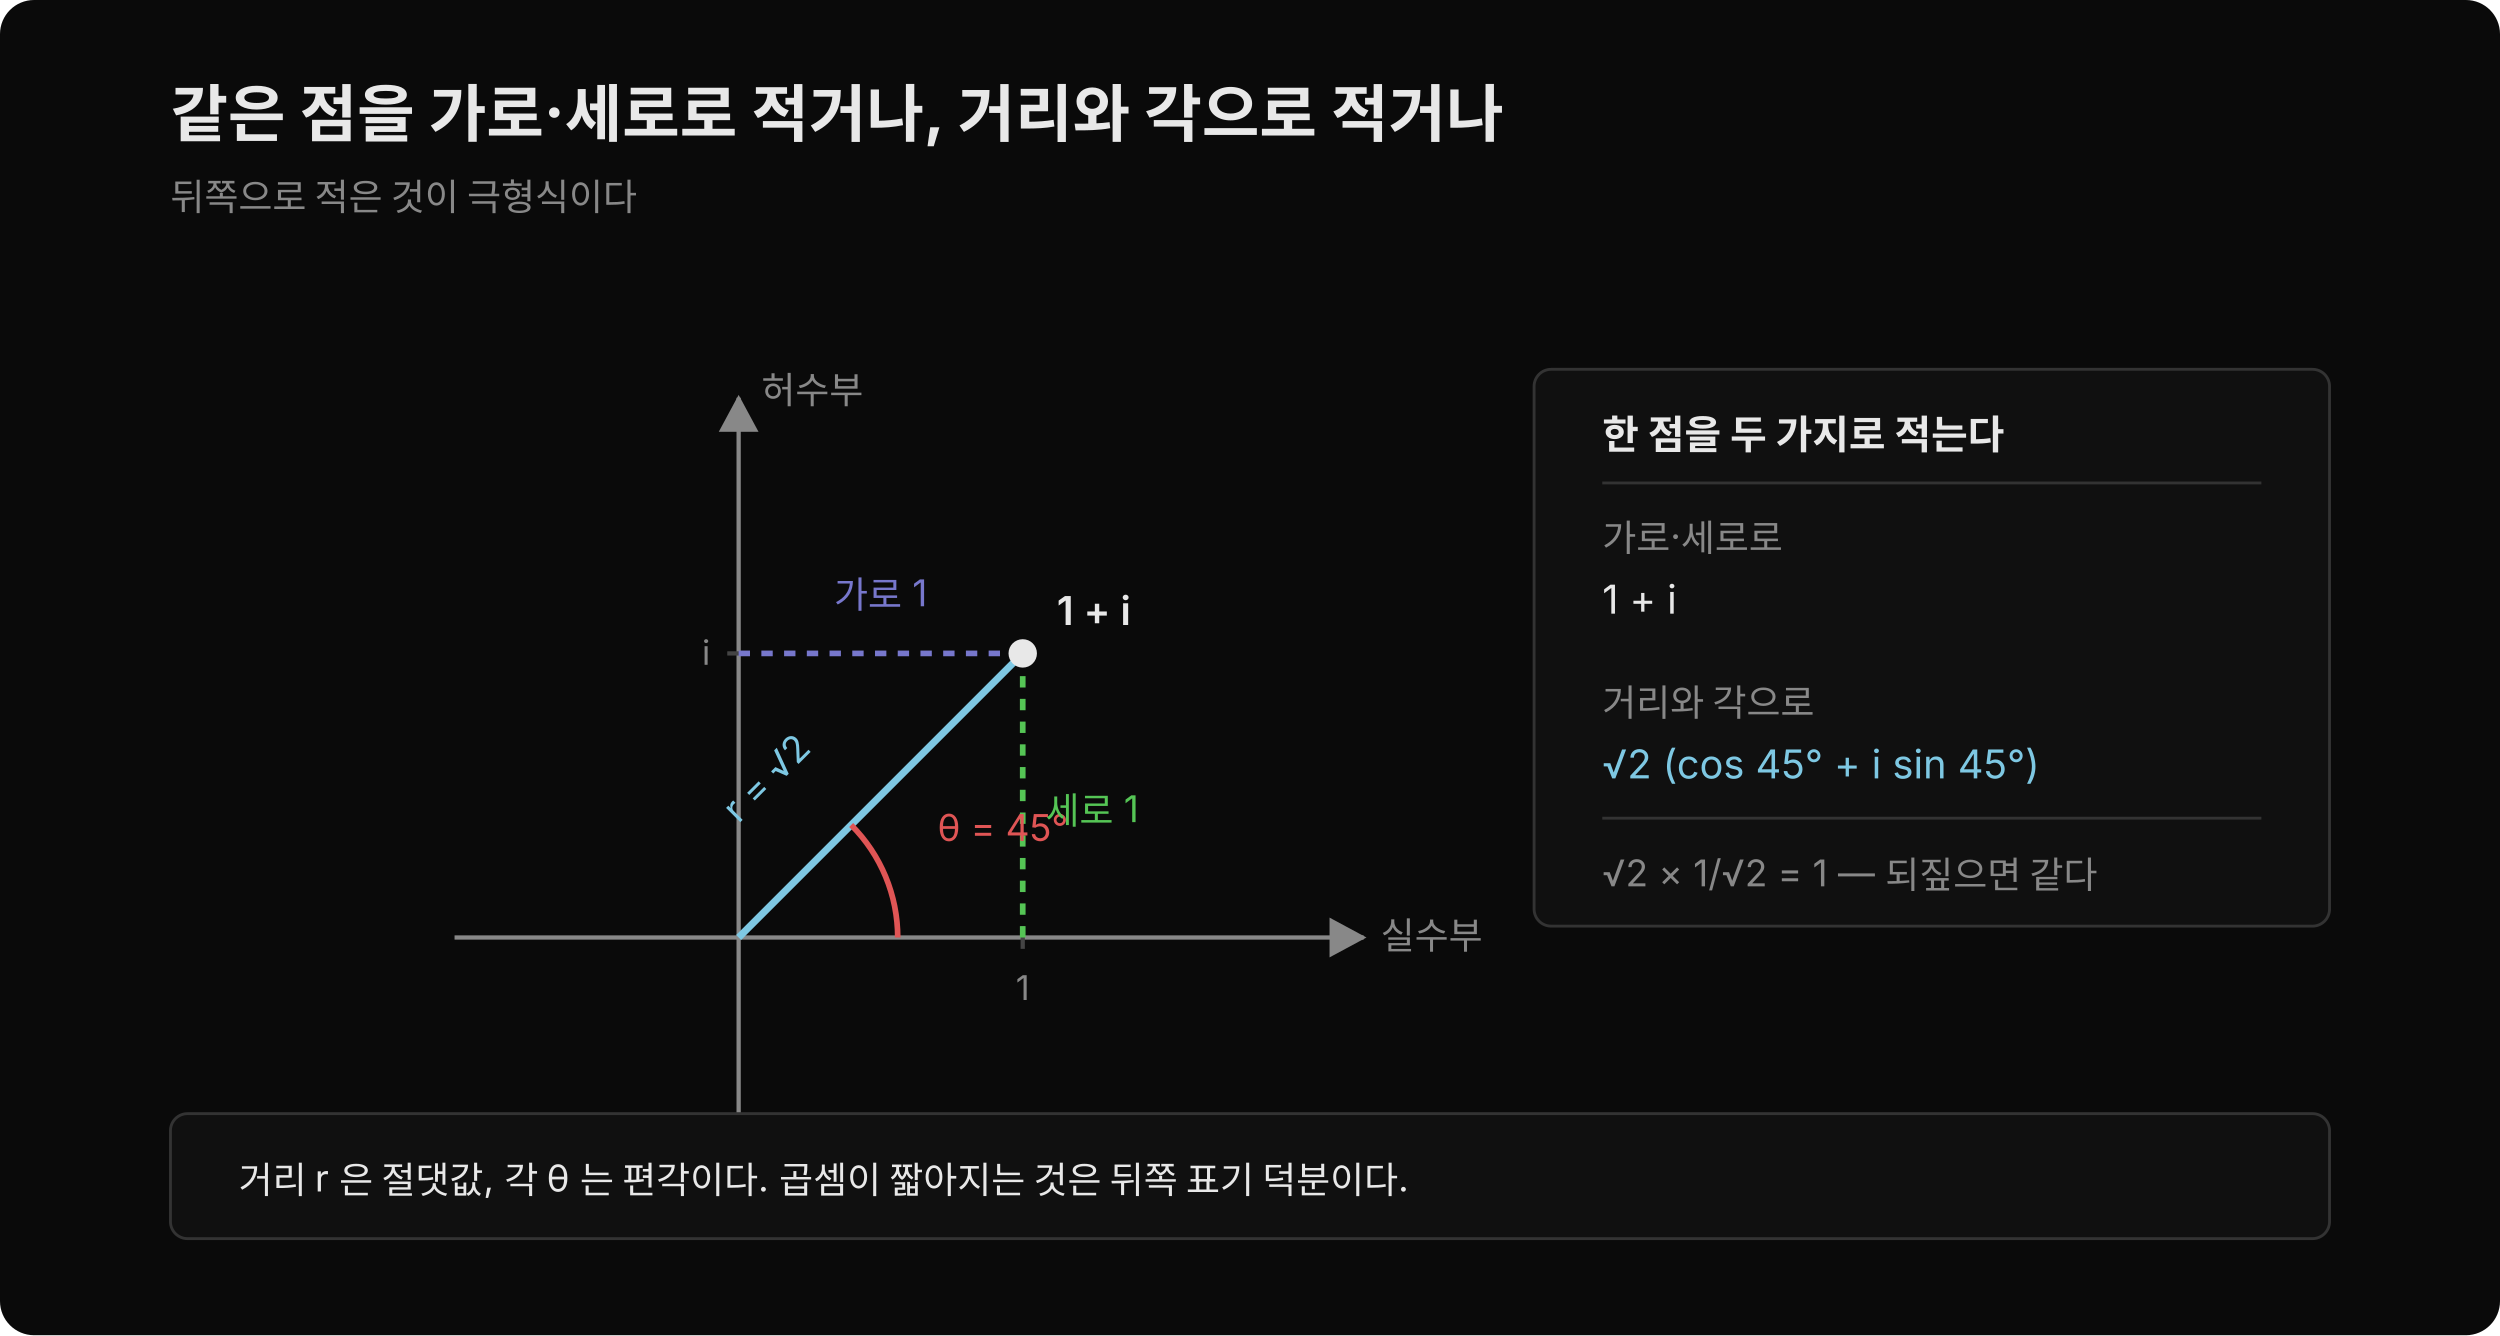
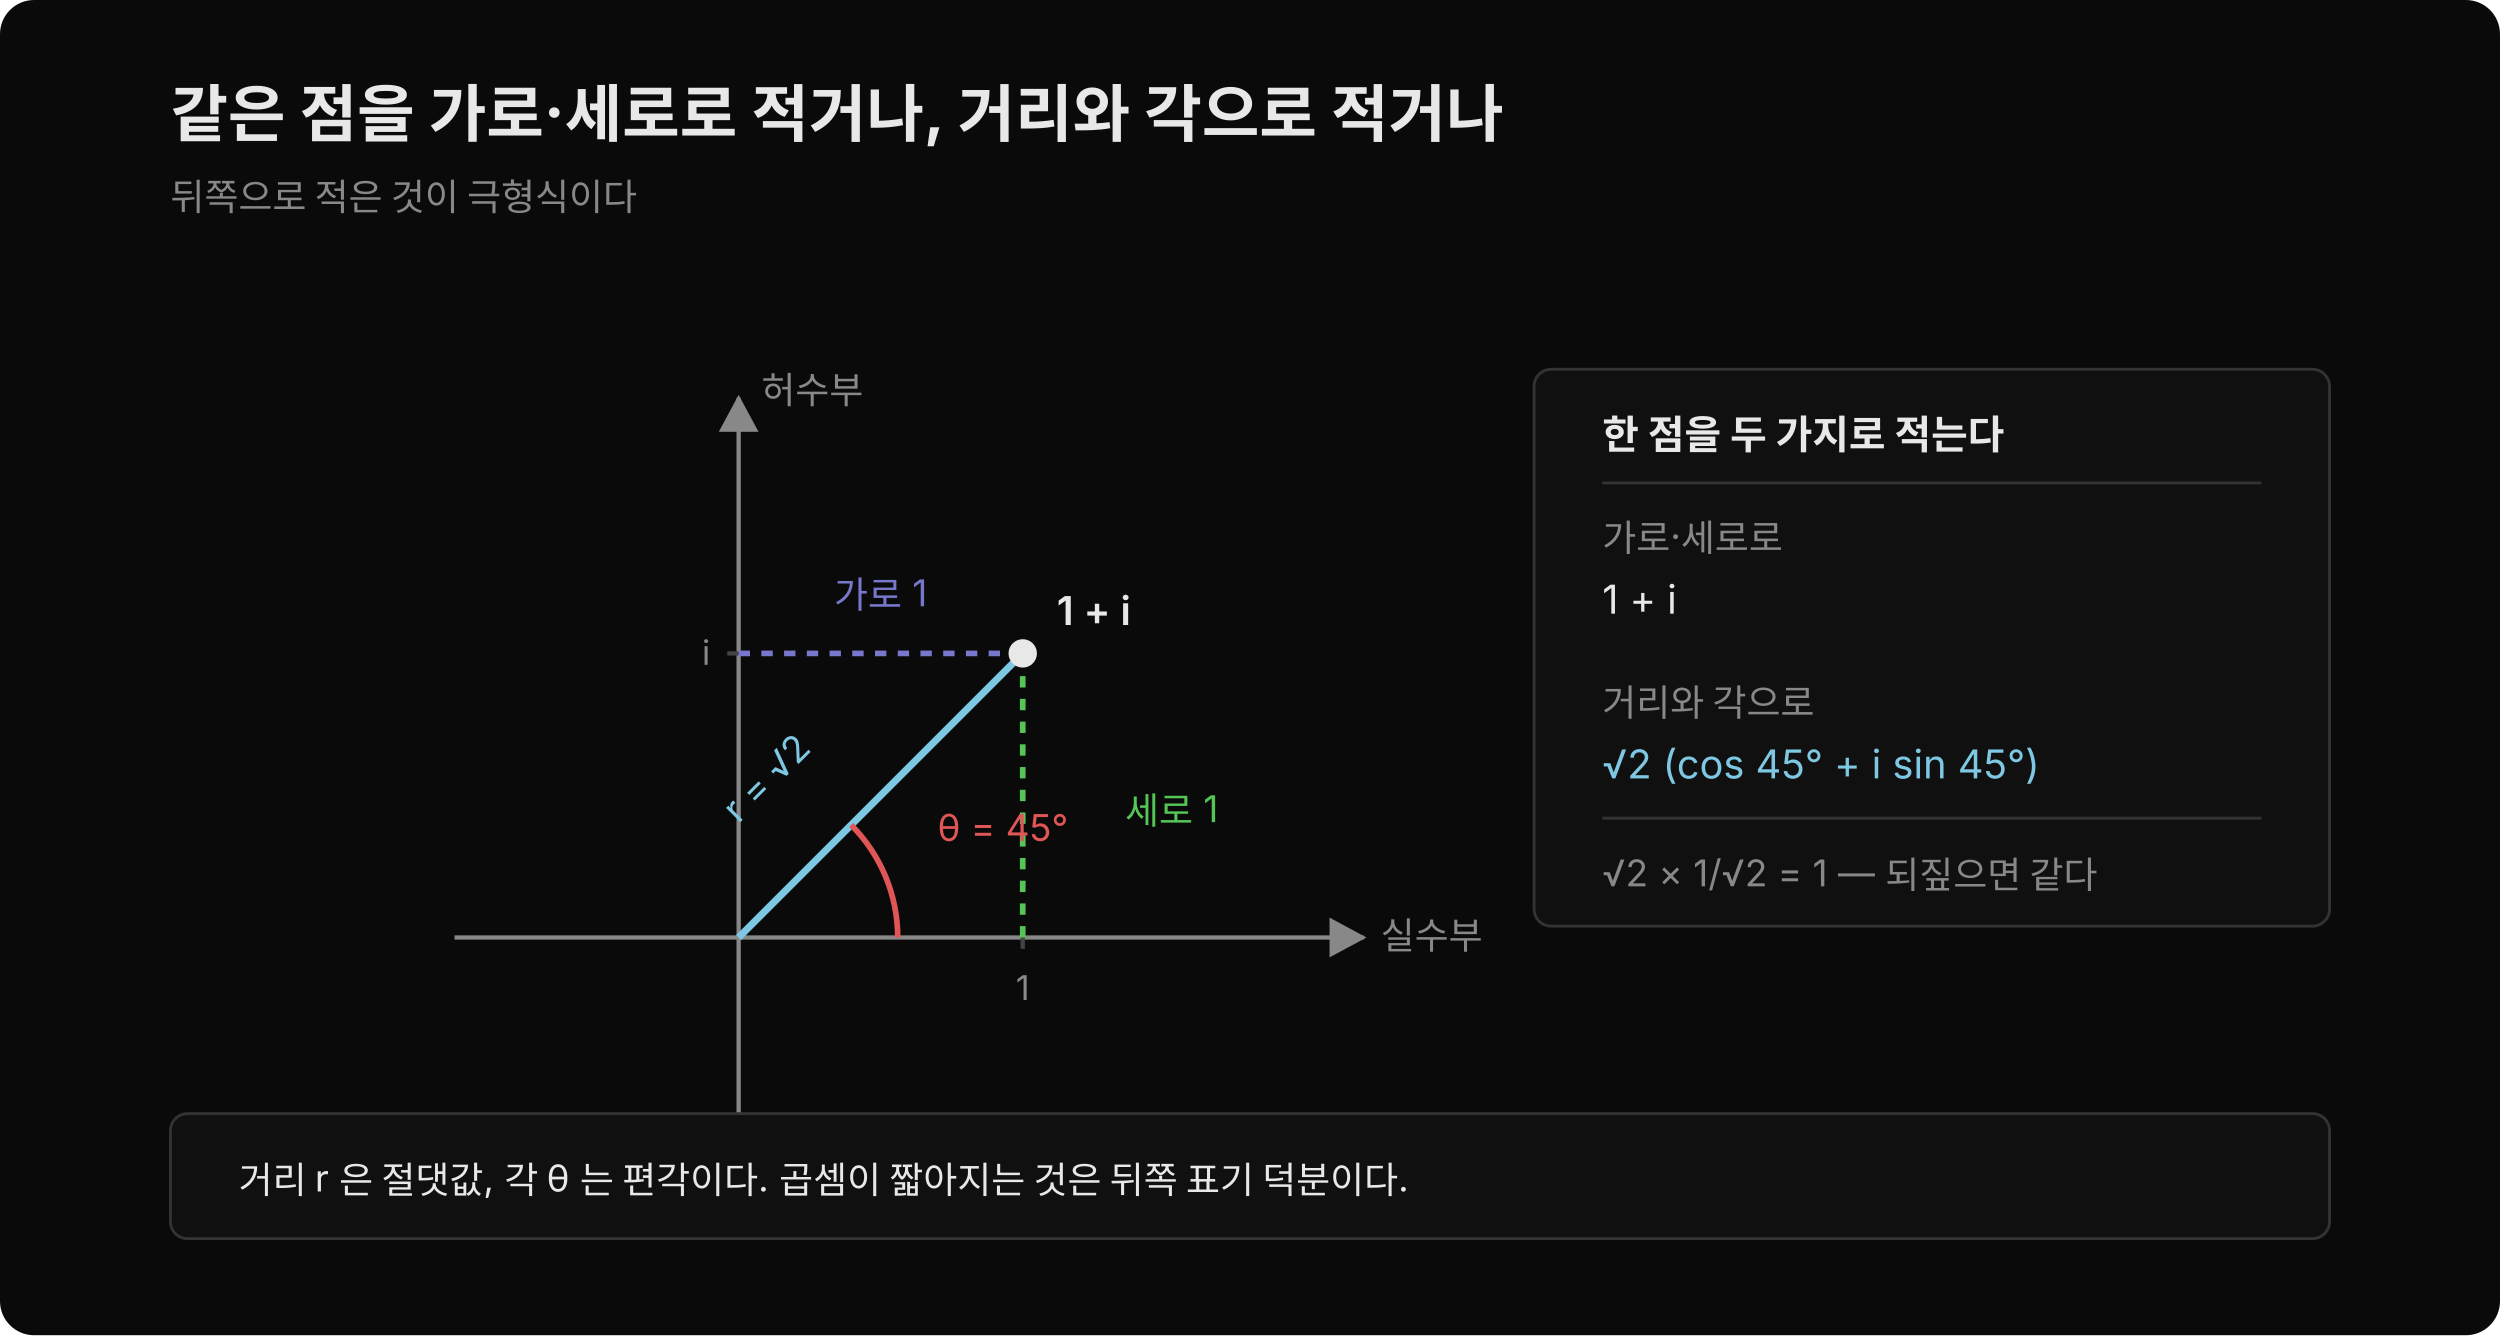
<svg xmlns="http://www.w3.org/2000/svg" width="880" height="470" viewBox="0 0 880 470" font-family="'Wanted Sans Variable','Wanted Sans',-apple-system,sans-serif">
  <rect width="880" height="470" rx="12" fill="#0a0a0a" />
  <defs>
    <marker id="pfAx" viewBox="0 0 14 14" refX="12" refY="7" markerUnits="userSpaceOnUse" markerWidth="14" markerHeight="14" orient="auto">
      <path d="M 0 0 L 13 7 L 0 14 z" fill="#888" />
    </marker>
  </defs>
  <text x="60" y="48" font-size="22" font-weight="700" fill="#e8e8e8">같은 점을 가로·세로로 적거나, 거리와 각으로 적거나</text>
  <text x="60" y="74" font-size="13" fill="#888">뒤쪽으로 적은 것이 극형식이다</text>
  <line x1="160" y1="330" x2="480" y2="330" stroke="#888" stroke-width="1.5" marker-end="url(#pfAx)" />
  <line x1="260" y1="420" x2="260" y2="140" stroke="#888" stroke-width="1.5" marker-end="url(#pfAx)" />
  <text x="486" y="334" font-size="13" fill="#888">실수부</text>
  <text x="268" y="142" font-size="13" fill="#888">허수부</text>
  <line x1="360" y1="326" x2="360" y2="334" stroke="#444" stroke-width="1.5" />
  <text x="360" y="352" font-size="12" fill="#888" text-anchor="middle">1</text>
  <line x1="256" y1="230" x2="264" y2="230" stroke="#444" stroke-width="1.5" />
  <text x="250" y="234" font-size="12" fill="#888" text-anchor="end">i</text>
  <line x1="360" y1="230" x2="360" y2="330" stroke="#55c555" stroke-width="2" stroke-dasharray="4,4" />
  <line x1="260" y1="230" x2="360" y2="230" stroke="#7777cc" stroke-width="2" stroke-dasharray="4,4" />
  <line x1="260" y1="330" x2="360" y2="230" stroke="#7ec8e3" stroke-width="2.5" />
  <path d="M 316 330 A 56 56 0 0 0 299.6 290.4" fill="none" stroke="#e05555" stroke-width="2" />
  <text x="330" y="296" font-size="13" fill="#e05555">θ = 45°</text>
  <text x="286" y="264" font-size="13" fill="#7ec8e3" text-anchor="end" transform="rotate(-45 286 264)">r = √2</text>
  <circle cx="360" cy="230" r="5" fill="#e8e8e8" />
  <text x="372" y="220" font-size="14" font-weight="600" fill="#e8e8e8">1 + i</text>
-   <text x="368" y="290" font-size="13" fill="#55c555">세로 1</text>
+   <text x="396" y="290" font-size="13" fill="#55c555">세로 1</text>
  <text x="310" y="214" font-size="13" fill="#7777cc" text-anchor="middle">가로 1</text>
  <rect x="540" y="130" width="280" height="196" rx="6" fill="#101010" stroke="#333" stroke-width="1" />
  <text x="564" y="158" font-size="14" font-weight="600" fill="#e8e8e8">한 점을 두 가지로 적는다</text>
  <line x1="564" y1="170" x2="796" y2="170" stroke="#333" stroke-width="1" />
  <text x="564" y="194" font-size="13" fill="#888">가로·세로로</text>
  <text x="564" y="216" font-size="14" fill="#e8e8e8">1 + i</text>
  <text x="564" y="252" font-size="13" fill="#888">거리와 각으로</text>
  <text x="564" y="274" font-size="14" fill="#7ec8e3">√2 (cos 45° + i sin 45°)</text>
  <line x1="564" y1="288" x2="796" y2="288" stroke="#333" stroke-width="1" />
  <text x="564" y="312" font-size="13" fill="#888">√2 × 1/√2 = 1 — 되짚으면 같다</text>
  <rect x="60" y="392" width="760" height="44" rx="6" fill="#101010" stroke="#333" stroke-width="1" />
  <text x="84" y="420" font-size="13" fill="#e8e8e8">거리 r 은 절댓값, 각 θ 는 편각이다. 곱셈이 짧아지는 것은 뒤쪽 표기 덕분이다.</text>
</svg>
